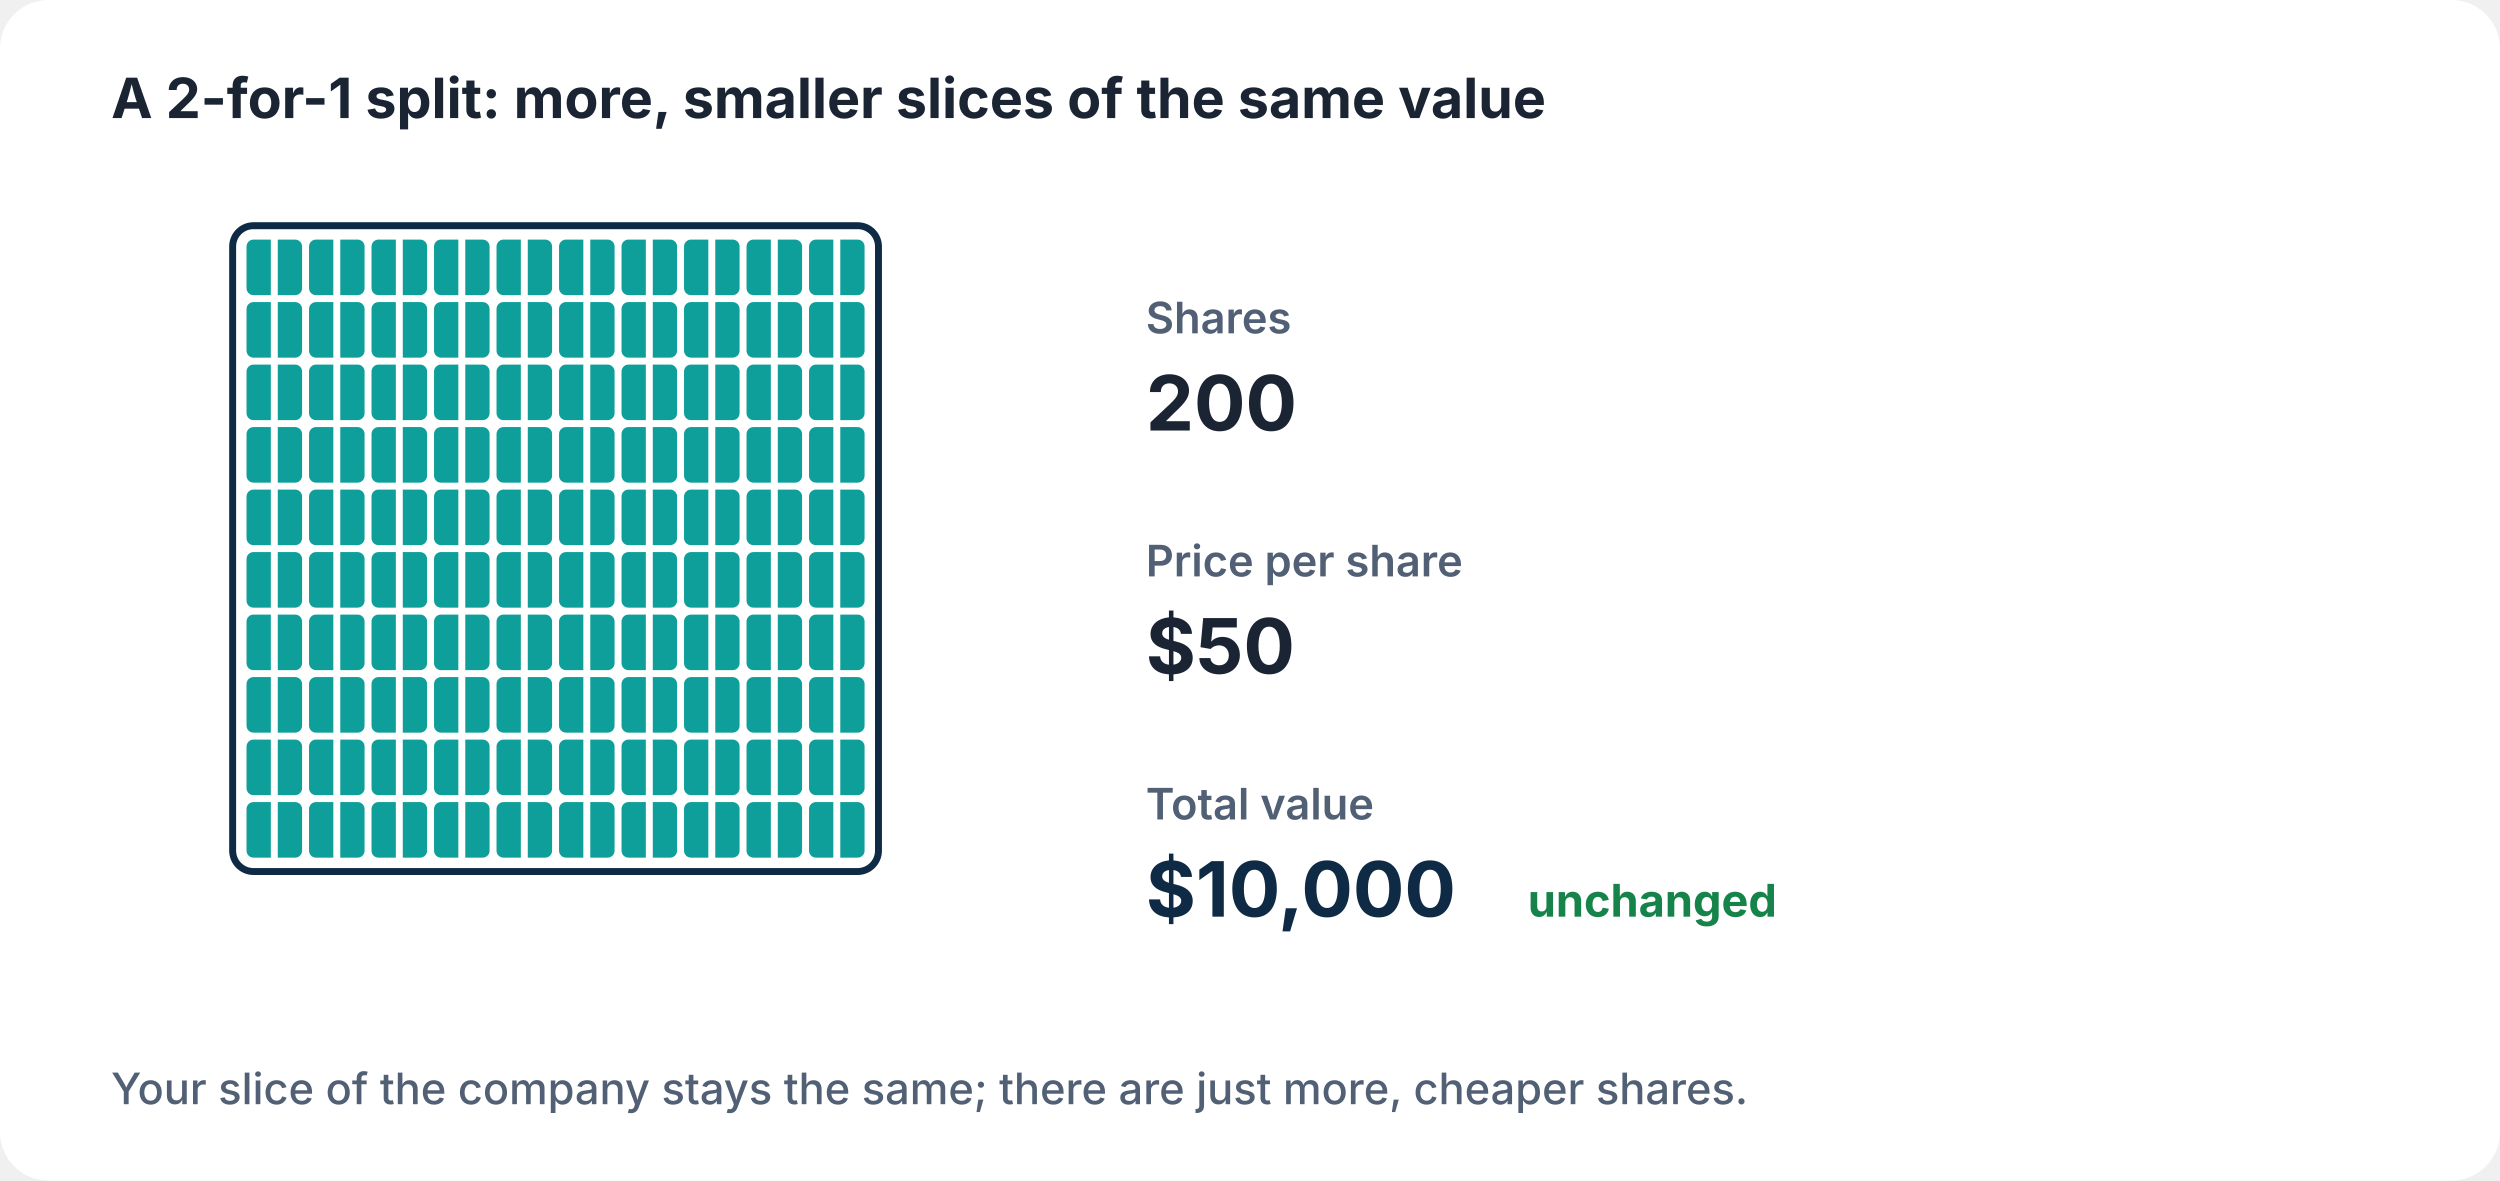
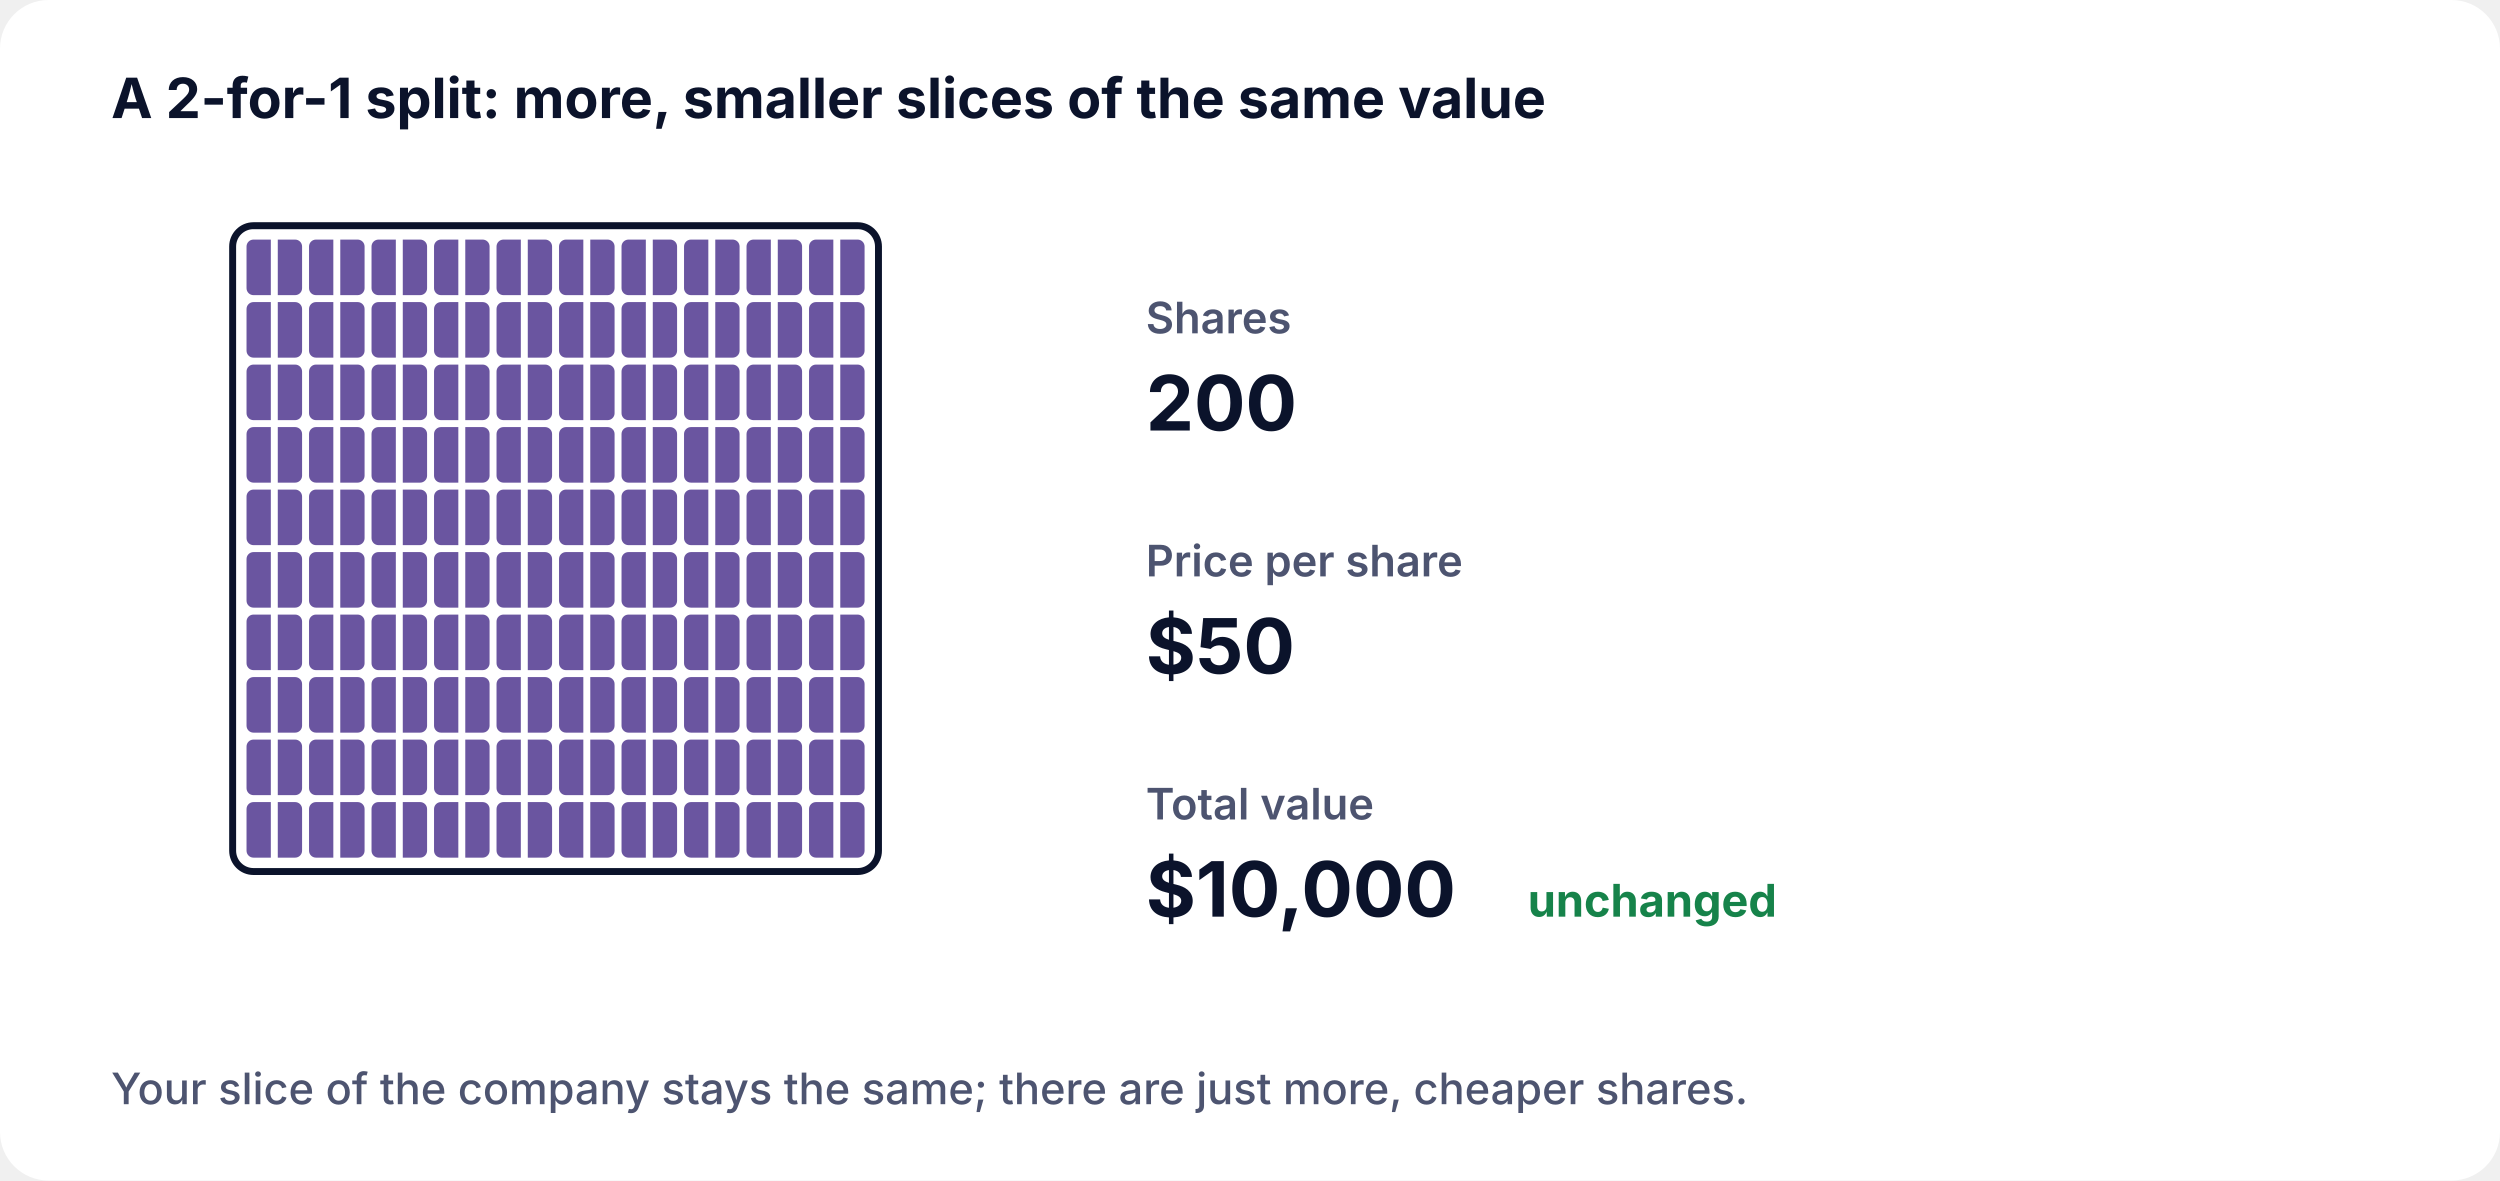
<svg xmlns="http://www.w3.org/2000/svg" viewBox="0 0 720 340" role="img" aria-label="Animation: 100 shares at $100 each, worth $10,000, are each cut in two by a 2-for-1 split, giving 200 shares at $50 each, still worth $10,000" font-family="Inter, system-ui, -apple-system, 'Segoe UI', sans-serif" class="anim-svg anim-stock-split">
  <style>.ss-cut{transform-box:fill-box;transform-origin:50% 0}@keyframes ss-cut{from{transform:scaleY(0)}to{transform:scaleY(1)}}@keyframes ss-in{0%,57.14%{opacity:0}64.29%,100%{opacity:1}}@keyframes ss-out{0%,57.14%{opacity:1}64.29%,100%{opacity:0}}.ss-before{opacity:0}.anim-armed .ss-cut{animation:ss-cut .35s ease-out both}.anim-armed .ss-before{animation:ss-out 7s linear both}.anim-armed .ss-after{animation:ss-in 7s linear both}</style>
  <rect width="720" height="340" rx="14" fill="#ffffff" />
-   <text x="32" y="34" font-size="16" font-weight="700" fill="#1a2433" text-anchor="start">A 2-for-1 split: more, smaller slices of the same value</text>
-   <rect x="67" y="65" width="186" height="186" rx="6" fill="#ffffff" stroke="#0F2A44" stroke-width="2" />
-   <rect x="71" y="69" width="16" height="16" rx="2" fill="#0E9F9A" />
-   <rect x="89" y="69" width="16" height="16" rx="2" fill="#0E9F9A" />
-   <rect x="107" y="69" width="16" height="16" rx="2" fill="#0E9F9A" />
-   <rect x="125" y="69" width="16" height="16" rx="2" fill="#0E9F9A" />
-   <rect x="143" y="69" width="16" height="16" rx="2" fill="#0E9F9A" />
-   <rect x="161" y="69" width="16" height="16" rx="2" fill="#0E9F9A" />
-   <rect x="179" y="69" width="16" height="16" rx="2" fill="#0E9F9A" />
-   <rect x="197" y="69" width="16" height="16" rx="2" fill="#0E9F9A" />
-   <rect x="215" y="69" width="16" height="16" rx="2" fill="#0E9F9A" />
-   <rect x="233" y="69" width="16" height="16" rx="2" fill="#0E9F9A" />
-   <rect x="71" y="87" width="16" height="16" rx="2" fill="#0E9F9A" />
-   <rect x="89" y="87" width="16" height="16" rx="2" fill="#0E9F9A" />
-   <rect x="107" y="87" width="16" height="16" rx="2" fill="#0E9F9A" />
-   <rect x="125" y="87" width="16" height="16" rx="2" fill="#0E9F9A" />
-   <rect x="143" y="87" width="16" height="16" rx="2" fill="#0E9F9A" />
-   <rect x="161" y="87" width="16" height="16" rx="2" fill="#0E9F9A" />
-   <rect x="179" y="87" width="16" height="16" rx="2" fill="#0E9F9A" />
-   <rect x="197" y="87" width="16" height="16" rx="2" fill="#0E9F9A" />
-   <rect x="215" y="87" width="16" height="16" rx="2" fill="#0E9F9A" />
-   <rect x="233" y="87" width="16" height="16" rx="2" fill="#0E9F9A" />
-   <rect x="71" y="105" width="16" height="16" rx="2" fill="#0E9F9A" />
-   <rect x="89" y="105" width="16" height="16" rx="2" fill="#0E9F9A" />
-   <rect x="107" y="105" width="16" height="16" rx="2" fill="#0E9F9A" />
-   <rect x="125" y="105" width="16" height="16" rx="2" fill="#0E9F9A" />
-   <rect x="143" y="105" width="16" height="16" rx="2" fill="#0E9F9A" />
-   <rect x="161" y="105" width="16" height="16" rx="2" fill="#0E9F9A" />
-   <rect x="179" y="105" width="16" height="16" rx="2" fill="#0E9F9A" />
-   <rect x="197" y="105" width="16" height="16" rx="2" fill="#0E9F9A" />
-   <rect x="215" y="105" width="16" height="16" rx="2" fill="#0E9F9A" />
-   <rect x="233" y="105" width="16" height="16" rx="2" fill="#0E9F9A" />
-   <rect x="71" y="123" width="16" height="16" rx="2" fill="#0E9F9A" />
-   <rect x="89" y="123" width="16" height="16" rx="2" fill="#0E9F9A" />
-   <rect x="107" y="123" width="16" height="16" rx="2" fill="#0E9F9A" />
-   <rect x="125" y="123" width="16" height="16" rx="2" fill="#0E9F9A" />
-   <rect x="143" y="123" width="16" height="16" rx="2" fill="#0E9F9A" />
-   <rect x="161" y="123" width="16" height="16" rx="2" fill="#0E9F9A" />
-   <rect x="179" y="123" width="16" height="16" rx="2" fill="#0E9F9A" />
-   <rect x="197" y="123" width="16" height="16" rx="2" fill="#0E9F9A" />
-   <rect x="215" y="123" width="16" height="16" rx="2" fill="#0E9F9A" />
-   <rect x="233" y="123" width="16" height="16" rx="2" fill="#0E9F9A" />
-   <rect x="71" y="141" width="16" height="16" rx="2" fill="#0E9F9A" />
-   <rect x="89" y="141" width="16" height="16" rx="2" fill="#0E9F9A" />
-   <rect x="107" y="141" width="16" height="16" rx="2" fill="#0E9F9A" />
-   <rect x="125" y="141" width="16" height="16" rx="2" fill="#0E9F9A" />
-   <rect x="143" y="141" width="16" height="16" rx="2" fill="#0E9F9A" />
-   <rect x="161" y="141" width="16" height="16" rx="2" fill="#0E9F9A" />
-   <rect x="179" y="141" width="16" height="16" rx="2" fill="#0E9F9A" />
-   <rect x="197" y="141" width="16" height="16" rx="2" fill="#0E9F9A" />
-   <rect x="215" y="141" width="16" height="16" rx="2" fill="#0E9F9A" />
-   <rect x="233" y="141" width="16" height="16" rx="2" fill="#0E9F9A" />
-   <rect x="71" y="159" width="16" height="16" rx="2" fill="#0E9F9A" />
-   <rect x="89" y="159" width="16" height="16" rx="2" fill="#0E9F9A" />
-   <rect x="107" y="159" width="16" height="16" rx="2" fill="#0E9F9A" />
-   <rect x="125" y="159" width="16" height="16" rx="2" fill="#0E9F9A" />
-   <rect x="143" y="159" width="16" height="16" rx="2" fill="#0E9F9A" />
-   <rect x="161" y="159" width="16" height="16" rx="2" fill="#0E9F9A" />
-   <rect x="179" y="159" width="16" height="16" rx="2" fill="#0E9F9A" />
-   <rect x="197" y="159" width="16" height="16" rx="2" fill="#0E9F9A" />
-   <rect x="215" y="159" width="16" height="16" rx="2" fill="#0E9F9A" />
-   <rect x="233" y="159" width="16" height="16" rx="2" fill="#0E9F9A" />
-   <rect x="71" y="177" width="16" height="16" rx="2" fill="#0E9F9A" />
-   <rect x="89" y="177" width="16" height="16" rx="2" fill="#0E9F9A" />
-   <rect x="107" y="177" width="16" height="16" rx="2" fill="#0E9F9A" />
-   <rect x="125" y="177" width="16" height="16" rx="2" fill="#0E9F9A" />
-   <rect x="143" y="177" width="16" height="16" rx="2" fill="#0E9F9A" />
-   <rect x="161" y="177" width="16" height="16" rx="2" fill="#0E9F9A" />
-   <rect x="179" y="177" width="16" height="16" rx="2" fill="#0E9F9A" />
-   <rect x="197" y="177" width="16" height="16" rx="2" fill="#0E9F9A" />
-   <rect x="215" y="177" width="16" height="16" rx="2" fill="#0E9F9A" />
-   <rect x="233" y="177" width="16" height="16" rx="2" fill="#0E9F9A" />
-   <rect x="71" y="195" width="16" height="16" rx="2" fill="#0E9F9A" />
-   <rect x="89" y="195" width="16" height="16" rx="2" fill="#0E9F9A" />
-   <rect x="107" y="195" width="16" height="16" rx="2" fill="#0E9F9A" />
-   <rect x="125" y="195" width="16" height="16" rx="2" fill="#0E9F9A" />
-   <rect x="143" y="195" width="16" height="16" rx="2" fill="#0E9F9A" />
-   <rect x="161" y="195" width="16" height="16" rx="2" fill="#0E9F9A" />
-   <rect x="179" y="195" width="16" height="16" rx="2" fill="#0E9F9A" />
-   <rect x="197" y="195" width="16" height="16" rx="2" fill="#0E9F9A" />
-   <rect x="215" y="195" width="16" height="16" rx="2" fill="#0E9F9A" />
-   <rect x="233" y="195" width="16" height="16" rx="2" fill="#0E9F9A" />
-   <rect x="71" y="213" width="16" height="16" rx="2" fill="#0E9F9A" />
-   <rect x="89" y="213" width="16" height="16" rx="2" fill="#0E9F9A" />
-   <rect x="107" y="213" width="16" height="16" rx="2" fill="#0E9F9A" />
-   <rect x="125" y="213" width="16" height="16" rx="2" fill="#0E9F9A" />
-   <rect x="143" y="213" width="16" height="16" rx="2" fill="#0E9F9A" />
-   <rect x="161" y="213" width="16" height="16" rx="2" fill="#0E9F9A" />
-   <rect x="179" y="213" width="16" height="16" rx="2" fill="#0E9F9A" />
-   <rect x="197" y="213" width="16" height="16" rx="2" fill="#0E9F9A" />
-   <rect x="215" y="213" width="16" height="16" rx="2" fill="#0E9F9A" />
-   <rect x="233" y="213" width="16" height="16" rx="2" fill="#0E9F9A" />
-   <rect x="71" y="231" width="16" height="16" rx="2" fill="#0E9F9A" />
-   <rect x="89" y="231" width="16" height="16" rx="2" fill="#0E9F9A" />
-   <rect x="107" y="231" width="16" height="16" rx="2" fill="#0E9F9A" />
-   <rect x="125" y="231" width="16" height="16" rx="2" fill="#0E9F9A" />
-   <rect x="143" y="231" width="16" height="16" rx="2" fill="#0E9F9A" />
-   <rect x="161" y="231" width="16" height="16" rx="2" fill="#0E9F9A" />
-   <rect x="179" y="231" width="16" height="16" rx="2" fill="#0E9F9A" />
-   <rect x="197" y="231" width="16" height="16" rx="2" fill="#0E9F9A" />
-   <rect x="215" y="231" width="16" height="16" rx="2" fill="#0E9F9A" />
-   <rect x="233" y="231" width="16" height="16" rx="2" fill="#0E9F9A" />
+   <text x="32" y="34" font-size="16" font-weight="700" fill="#0B132B" text-anchor="start">A 2-for-1 split: more, smaller slices of the same value</text>
+   <rect x="67" y="65" width="186" height="186" rx="6" fill="#ffffff" stroke="#0B132B" stroke-width="2" />
+   <rect x="71" y="69" width="16" height="16" rx="2" fill="#6A55A0" />
+   <rect x="89" y="69" width="16" height="16" rx="2" fill="#6A55A0" />
+   <rect x="107" y="69" width="16" height="16" rx="2" fill="#6A55A0" />
+   <rect x="125" y="69" width="16" height="16" rx="2" fill="#6A55A0" />
+   <rect x="143" y="69" width="16" height="16" rx="2" fill="#6A55A0" />
+   <rect x="161" y="69" width="16" height="16" rx="2" fill="#6A55A0" />
+   <rect x="179" y="69" width="16" height="16" rx="2" fill="#6A55A0" />
+   <rect x="197" y="69" width="16" height="16" rx="2" fill="#6A55A0" />
+   <rect x="215" y="69" width="16" height="16" rx="2" fill="#6A55A0" />
+   <rect x="233" y="69" width="16" height="16" rx="2" fill="#6A55A0" />
+   <rect x="71" y="87" width="16" height="16" rx="2" fill="#6A55A0" />
+   <rect x="89" y="87" width="16" height="16" rx="2" fill="#6A55A0" />
+   <rect x="107" y="87" width="16" height="16" rx="2" fill="#6A55A0" />
+   <rect x="125" y="87" width="16" height="16" rx="2" fill="#6A55A0" />
+   <rect x="143" y="87" width="16" height="16" rx="2" fill="#6A55A0" />
+   <rect x="161" y="87" width="16" height="16" rx="2" fill="#6A55A0" />
+   <rect x="179" y="87" width="16" height="16" rx="2" fill="#6A55A0" />
+   <rect x="197" y="87" width="16" height="16" rx="2" fill="#6A55A0" />
+   <rect x="215" y="87" width="16" height="16" rx="2" fill="#6A55A0" />
+   <rect x="233" y="87" width="16" height="16" rx="2" fill="#6A55A0" />
+   <rect x="71" y="105" width="16" height="16" rx="2" fill="#6A55A0" />
+   <rect x="89" y="105" width="16" height="16" rx="2" fill="#6A55A0" />
+   <rect x="107" y="105" width="16" height="16" rx="2" fill="#6A55A0" />
+   <rect x="125" y="105" width="16" height="16" rx="2" fill="#6A55A0" />
+   <rect x="143" y="105" width="16" height="16" rx="2" fill="#6A55A0" />
+   <rect x="161" y="105" width="16" height="16" rx="2" fill="#6A55A0" />
+   <rect x="179" y="105" width="16" height="16" rx="2" fill="#6A55A0" />
+   <rect x="197" y="105" width="16" height="16" rx="2" fill="#6A55A0" />
+   <rect x="215" y="105" width="16" height="16" rx="2" fill="#6A55A0" />
+   <rect x="233" y="105" width="16" height="16" rx="2" fill="#6A55A0" />
+   <rect x="71" y="123" width="16" height="16" rx="2" fill="#6A55A0" />
+   <rect x="89" y="123" width="16" height="16" rx="2" fill="#6A55A0" />
+   <rect x="107" y="123" width="16" height="16" rx="2" fill="#6A55A0" />
+   <rect x="125" y="123" width="16" height="16" rx="2" fill="#6A55A0" />
+   <rect x="143" y="123" width="16" height="16" rx="2" fill="#6A55A0" />
+   <rect x="161" y="123" width="16" height="16" rx="2" fill="#6A55A0" />
+   <rect x="179" y="123" width="16" height="16" rx="2" fill="#6A55A0" />
+   <rect x="197" y="123" width="16" height="16" rx="2" fill="#6A55A0" />
+   <rect x="215" y="123" width="16" height="16" rx="2" fill="#6A55A0" />
+   <rect x="233" y="123" width="16" height="16" rx="2" fill="#6A55A0" />
+   <rect x="71" y="141" width="16" height="16" rx="2" fill="#6A55A0" />
+   <rect x="89" y="141" width="16" height="16" rx="2" fill="#6A55A0" />
+   <rect x="107" y="141" width="16" height="16" rx="2" fill="#6A55A0" />
+   <rect x="125" y="141" width="16" height="16" rx="2" fill="#6A55A0" />
+   <rect x="143" y="141" width="16" height="16" rx="2" fill="#6A55A0" />
+   <rect x="161" y="141" width="16" height="16" rx="2" fill="#6A55A0" />
+   <rect x="179" y="141" width="16" height="16" rx="2" fill="#6A55A0" />
+   <rect x="197" y="141" width="16" height="16" rx="2" fill="#6A55A0" />
+   <rect x="215" y="141" width="16" height="16" rx="2" fill="#6A55A0" />
+   <rect x="233" y="141" width="16" height="16" rx="2" fill="#6A55A0" />
+   <rect x="71" y="159" width="16" height="16" rx="2" fill="#6A55A0" />
+   <rect x="89" y="159" width="16" height="16" rx="2" fill="#6A55A0" />
+   <rect x="107" y="159" width="16" height="16" rx="2" fill="#6A55A0" />
+   <rect x="125" y="159" width="16" height="16" rx="2" fill="#6A55A0" />
+   <rect x="143" y="159" width="16" height="16" rx="2" fill="#6A55A0" />
+   <rect x="161" y="159" width="16" height="16" rx="2" fill="#6A55A0" />
+   <rect x="179" y="159" width="16" height="16" rx="2" fill="#6A55A0" />
+   <rect x="197" y="159" width="16" height="16" rx="2" fill="#6A55A0" />
+   <rect x="215" y="159" width="16" height="16" rx="2" fill="#6A55A0" />
+   <rect x="233" y="159" width="16" height="16" rx="2" fill="#6A55A0" />
+   <rect x="71" y="177" width="16" height="16" rx="2" fill="#6A55A0" />
+   <rect x="89" y="177" width="16" height="16" rx="2" fill="#6A55A0" />
+   <rect x="107" y="177" width="16" height="16" rx="2" fill="#6A55A0" />
+   <rect x="125" y="177" width="16" height="16" rx="2" fill="#6A55A0" />
+   <rect x="143" y="177" width="16" height="16" rx="2" fill="#6A55A0" />
+   <rect x="161" y="177" width="16" height="16" rx="2" fill="#6A55A0" />
+   <rect x="179" y="177" width="16" height="16" rx="2" fill="#6A55A0" />
+   <rect x="197" y="177" width="16" height="16" rx="2" fill="#6A55A0" />
+   <rect x="215" y="177" width="16" height="16" rx="2" fill="#6A55A0" />
+   <rect x="233" y="177" width="16" height="16" rx="2" fill="#6A55A0" />
+   <rect x="71" y="195" width="16" height="16" rx="2" fill="#6A55A0" />
+   <rect x="89" y="195" width="16" height="16" rx="2" fill="#6A55A0" />
+   <rect x="107" y="195" width="16" height="16" rx="2" fill="#6A55A0" />
+   <rect x="125" y="195" width="16" height="16" rx="2" fill="#6A55A0" />
+   <rect x="143" y="195" width="16" height="16" rx="2" fill="#6A55A0" />
+   <rect x="161" y="195" width="16" height="16" rx="2" fill="#6A55A0" />
+   <rect x="179" y="195" width="16" height="16" rx="2" fill="#6A55A0" />
+   <rect x="197" y="195" width="16" height="16" rx="2" fill="#6A55A0" />
+   <rect x="215" y="195" width="16" height="16" rx="2" fill="#6A55A0" />
+   <rect x="233" y="195" width="16" height="16" rx="2" fill="#6A55A0" />
+   <rect x="71" y="213" width="16" height="16" rx="2" fill="#6A55A0" />
+   <rect x="89" y="213" width="16" height="16" rx="2" fill="#6A55A0" />
+   <rect x="107" y="213" width="16" height="16" rx="2" fill="#6A55A0" />
+   <rect x="125" y="213" width="16" height="16" rx="2" fill="#6A55A0" />
+   <rect x="143" y="213" width="16" height="16" rx="2" fill="#6A55A0" />
+   <rect x="161" y="213" width="16" height="16" rx="2" fill="#6A55A0" />
+   <rect x="179" y="213" width="16" height="16" rx="2" fill="#6A55A0" />
+   <rect x="197" y="213" width="16" height="16" rx="2" fill="#6A55A0" />
+   <rect x="215" y="213" width="16" height="16" rx="2" fill="#6A55A0" />
+   <rect x="233" y="213" width="16" height="16" rx="2" fill="#6A55A0" />
+   <rect x="71" y="231" width="16" height="16" rx="2" fill="#6A55A0" />
+   <rect x="89" y="231" width="16" height="16" rx="2" fill="#6A55A0" />
+   <rect x="107" y="231" width="16" height="16" rx="2" fill="#6A55A0" />
+   <rect x="125" y="231" width="16" height="16" rx="2" fill="#6A55A0" />
+   <rect x="143" y="231" width="16" height="16" rx="2" fill="#6A55A0" />
+   <rect x="161" y="231" width="16" height="16" rx="2" fill="#6A55A0" />
+   <rect x="179" y="231" width="16" height="16" rx="2" fill="#6A55A0" />
+   <rect x="197" y="231" width="16" height="16" rx="2" fill="#6A55A0" />
+   <rect x="215" y="231" width="16" height="16" rx="2" fill="#6A55A0" />
+   <rect x="233" y="231" width="16" height="16" rx="2" fill="#6A55A0" />
  <rect class="ss-cut" style="animation-delay:1s" x="78" y="68" width="2" height="180" fill="#ffffff" />
  <rect class="ss-cut" style="animation-delay:1.25s" x="96" y="68" width="2" height="180" fill="#ffffff" />
  <rect class="ss-cut" style="animation-delay:1.5s" x="114" y="68" width="2" height="180" fill="#ffffff" />
  <rect class="ss-cut" style="animation-delay:1.75s" x="132" y="68" width="2" height="180" fill="#ffffff" />
  <rect class="ss-cut" style="animation-delay:2s" x="150" y="68" width="2" height="180" fill="#ffffff" />
  <rect class="ss-cut" style="animation-delay:2.25s" x="168" y="68" width="2" height="180" fill="#ffffff" />
  <rect class="ss-cut" style="animation-delay:2.5s" x="186" y="68" width="2" height="180" fill="#ffffff" />
  <rect class="ss-cut" style="animation-delay:2.75s" x="204" y="68" width="2" height="180" fill="#ffffff" />
  <rect class="ss-cut" style="animation-delay:3s" x="222" y="68" width="2" height="180" fill="#ffffff" />
  <rect class="ss-cut" style="animation-delay:3.25s" x="240" y="68" width="2" height="180" fill="#ffffff" />
-   <text x="330" y="96" font-size="12.5" font-weight="600" fill="#516075" text-anchor="start">Shares</text>
+   <text x="330" y="96" font-size="12.5" font-weight="600" fill="#4D5470" text-anchor="start">Shares</text>
  <g class="ss-before">
-     <text x="330" y="124" font-size="22" font-weight="700" fill="#1a2433" text-anchor="start">100</text>
+     <text x="330" y="124" font-size="22" font-weight="700" fill="#0B132B" text-anchor="start">100</text>
  </g>
  <g class="ss-after">
-     <text x="330" y="124" font-size="22" font-weight="700" fill="#1a2433" text-anchor="start">200</text>
+     <text x="330" y="124" font-size="22" font-weight="700" fill="#0B132B" text-anchor="start">200</text>
  </g>
-   <text x="330" y="166" font-size="12.5" font-weight="600" fill="#516075" text-anchor="start">Price per share</text>
+   <text x="330" y="166" font-size="12.5" font-weight="600" fill="#4D5470" text-anchor="start">Price per share</text>
  <g class="ss-before">
-     <text x="330" y="194" font-size="22" font-weight="700" fill="#1a2433" text-anchor="start">$100</text>
+     <text x="330" y="194" font-size="22" font-weight="700" fill="#0B132B" text-anchor="start">$100</text>
  </g>
  <g class="ss-after">
-     <text x="330" y="194" font-size="22" font-weight="700" fill="#1a2433" text-anchor="start">$50</text>
+     <text x="330" y="194" font-size="22" font-weight="700" fill="#0B132B" text-anchor="start">$50</text>
  </g>
-   <text x="330" y="236" font-size="12.5" font-weight="600" fill="#516075" text-anchor="start">Total value</text>
-   <text x="330" y="264" font-size="22" font-weight="700" fill="#0F2A44" text-anchor="start">$10,000</text>
+   <text x="330" y="236" font-size="12.5" font-weight="600" fill="#4D5470" text-anchor="start">Total value</text>
+   <text x="330" y="264" font-size="22" font-weight="700" fill="#0B132B" text-anchor="start">$10,000</text>
  <text x="440" y="264" font-size="13" font-weight="700" fill="#16834a" text-anchor="start">unchanged</text>
-   <text x="32" y="318" font-size="12.5" font-weight="500" fill="#516075" text-anchor="start">Your slice of the company stays the same; there are just more, cheaper shares.</text>
+   <text x="32" y="318" font-size="12.5" font-weight="500" fill="#4D5470" text-anchor="start">Your slice of the company stays the same; there are just more, cheaper shares.</text>
</svg>
